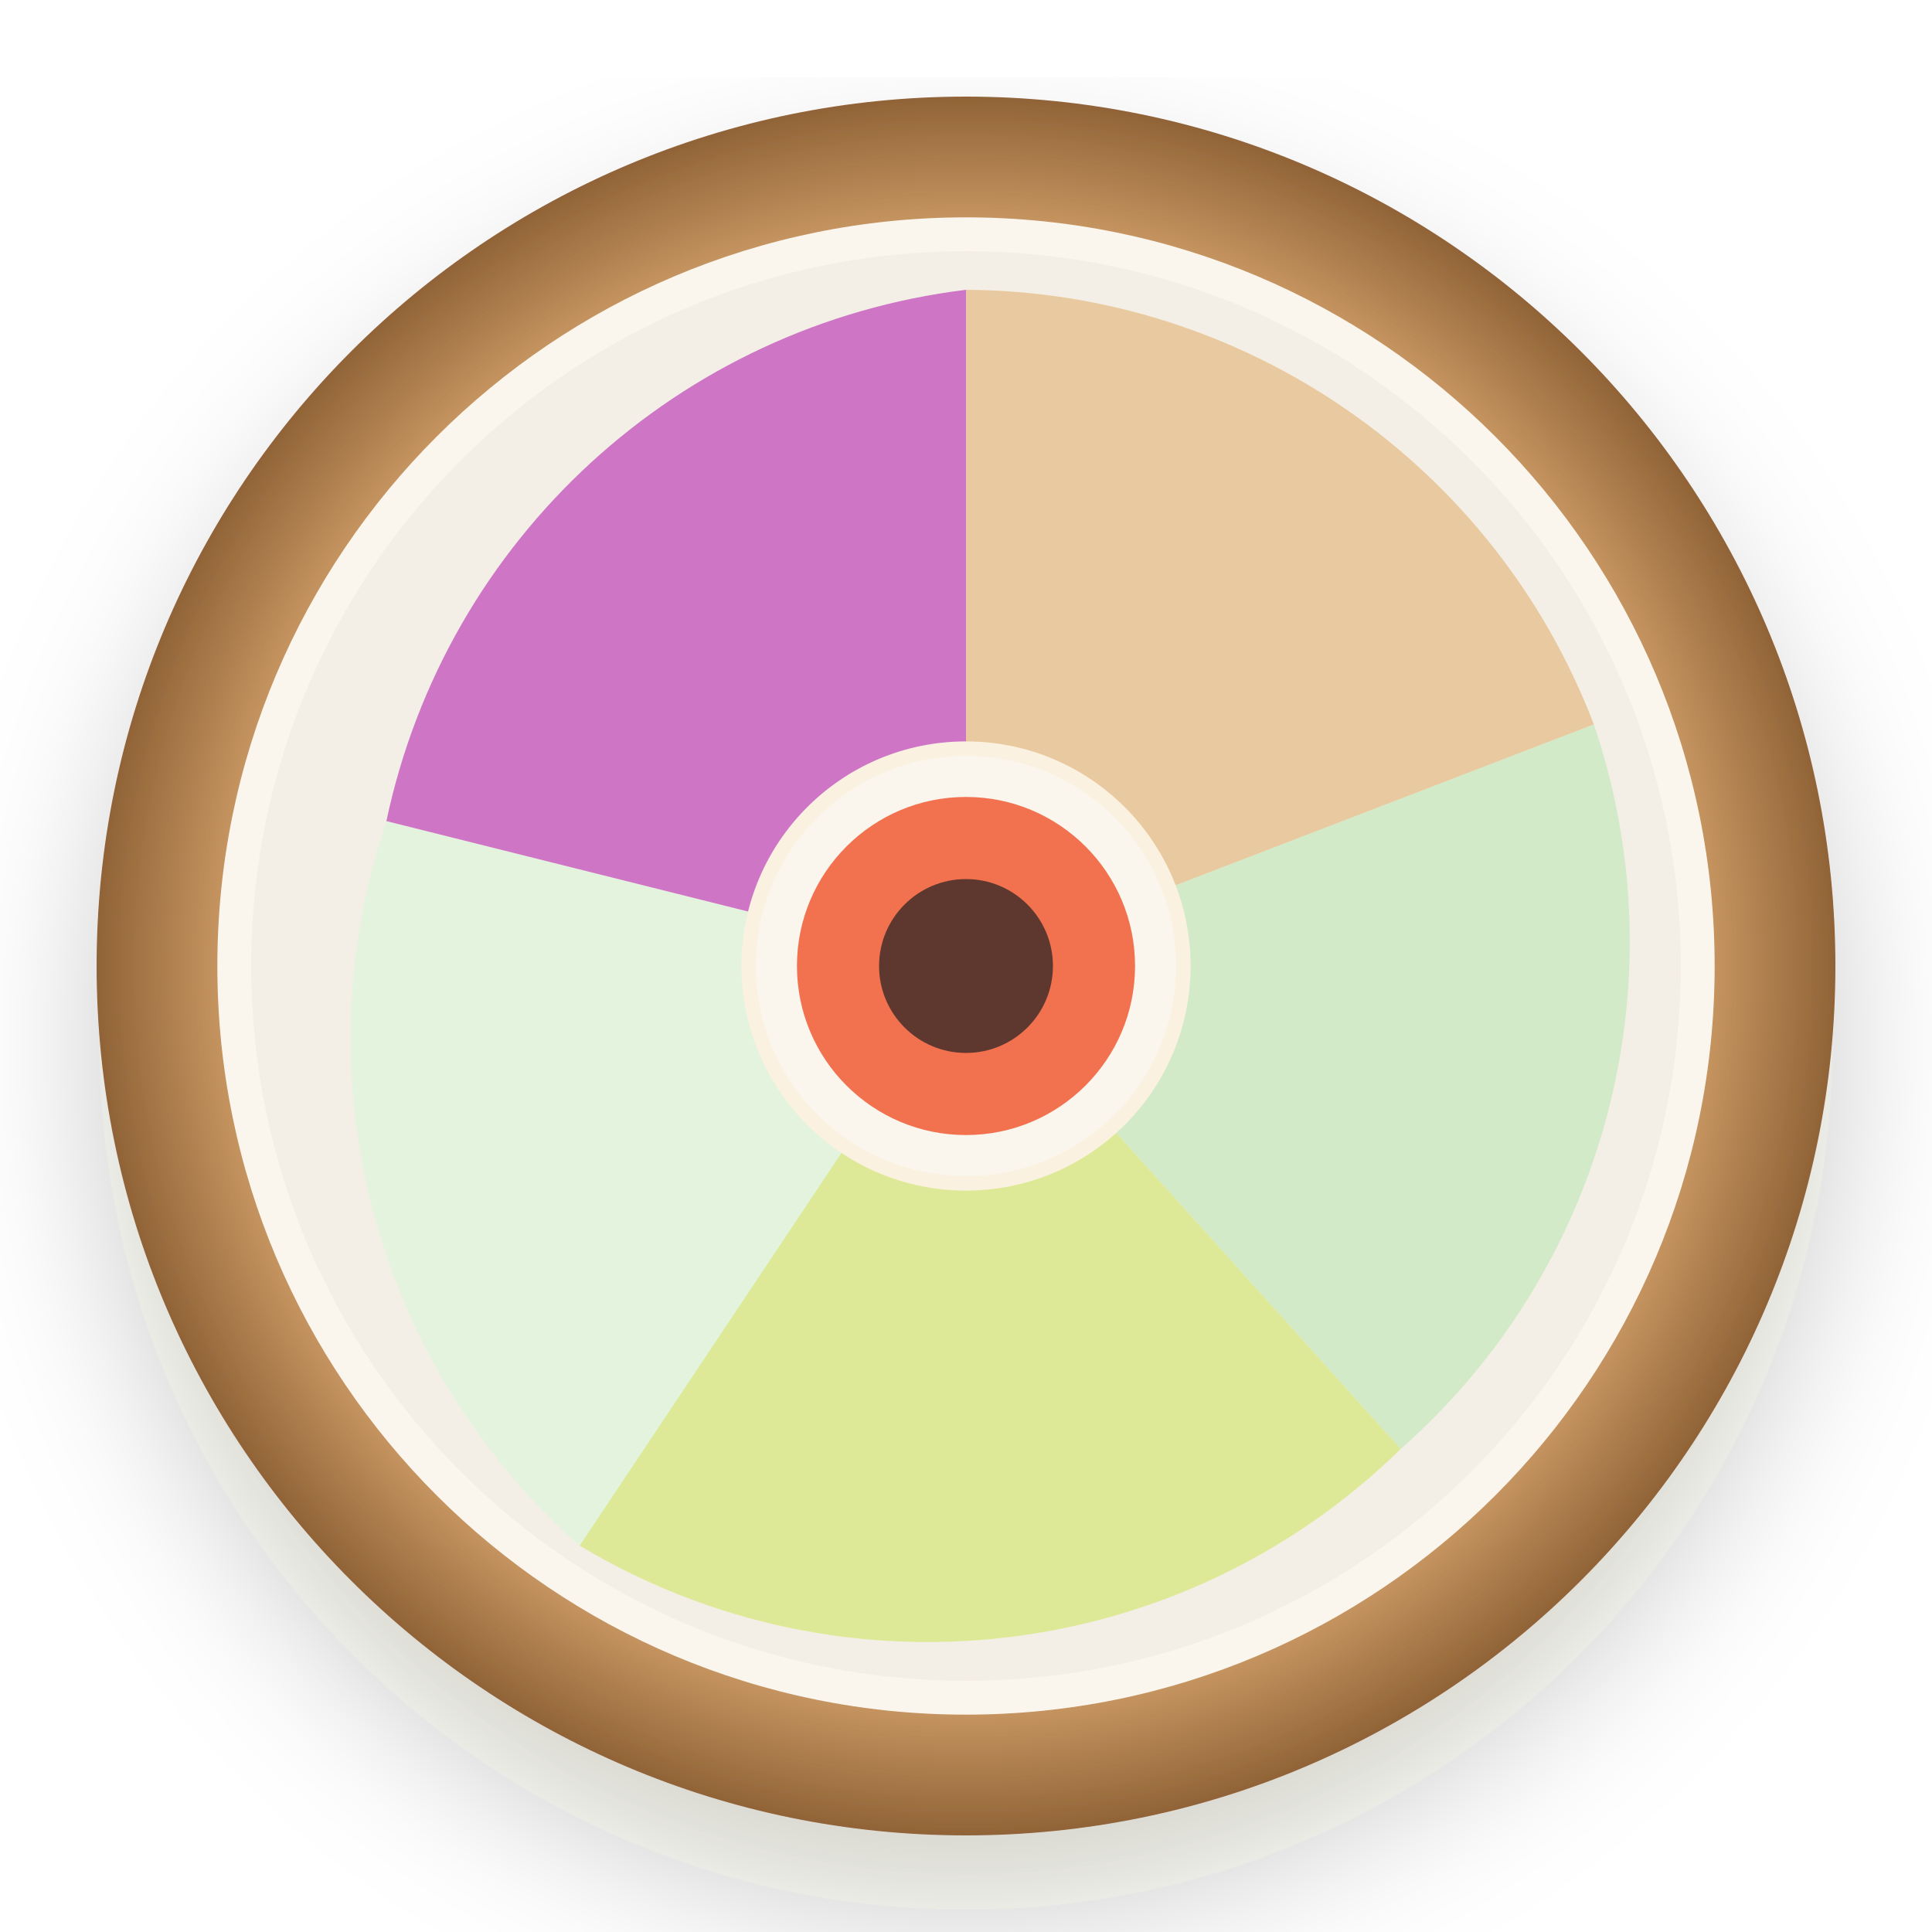
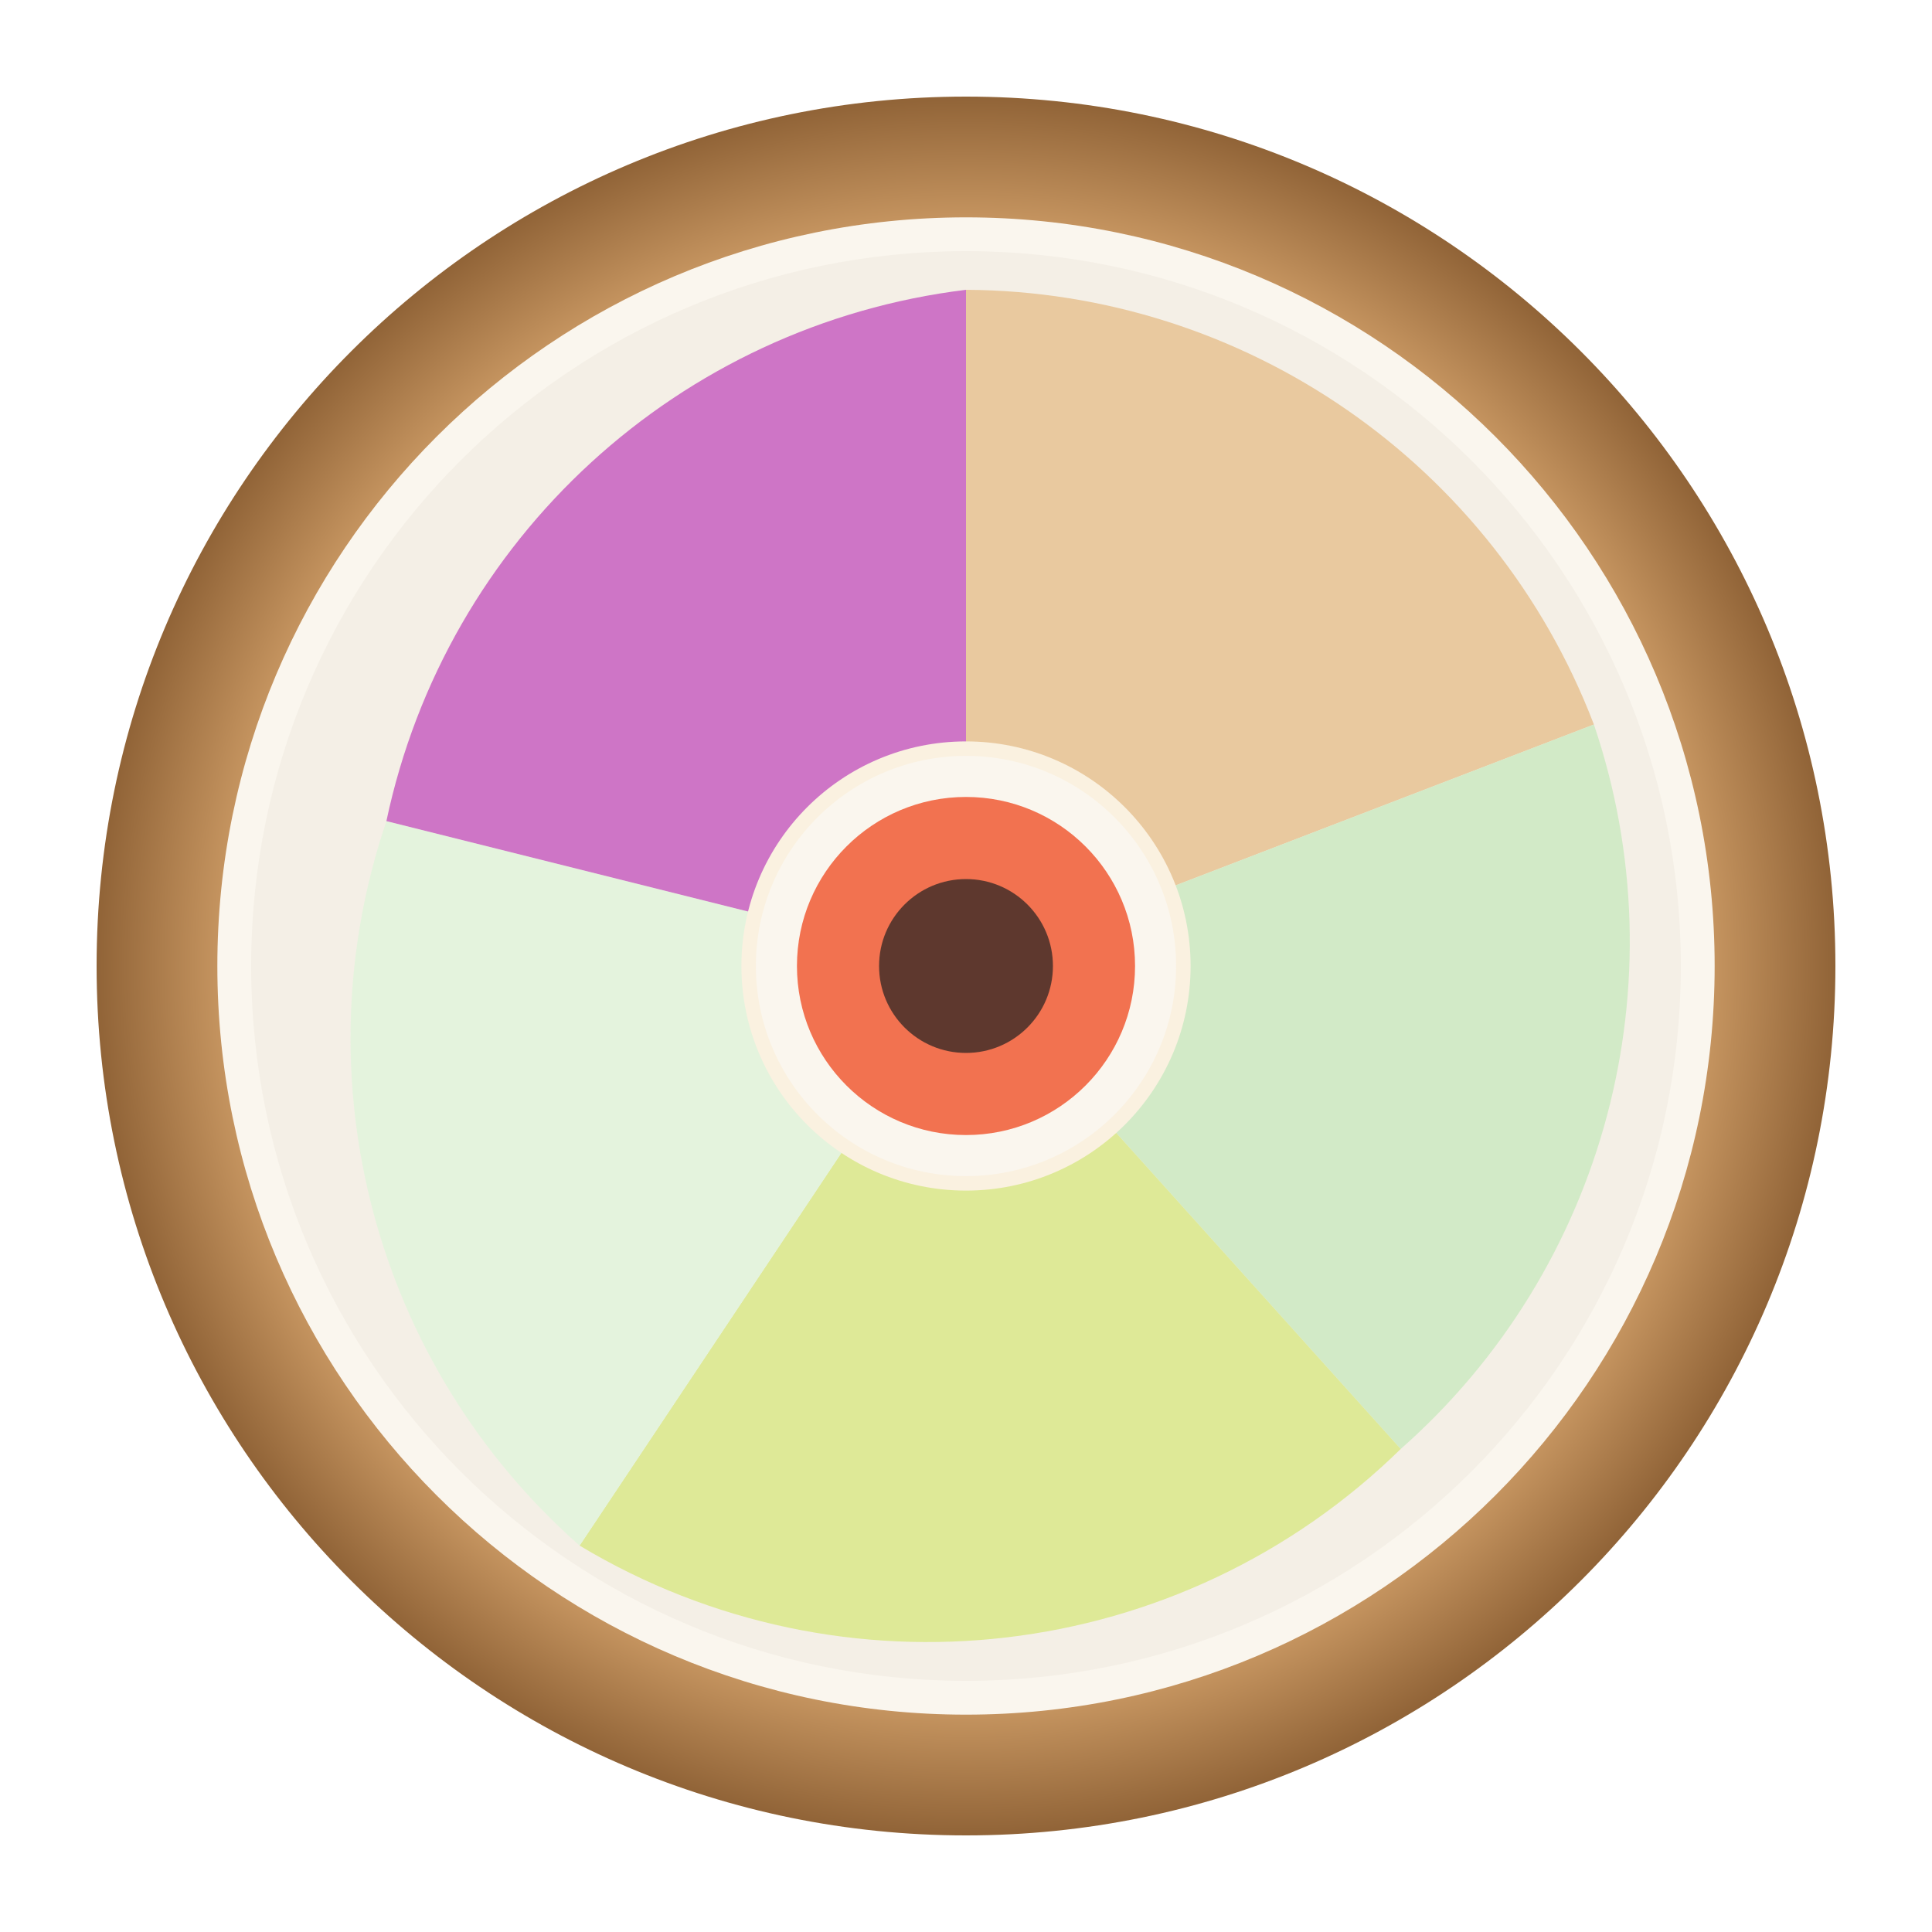
<svg xmlns="http://www.w3.org/2000/svg" viewBox="0 0 400 400" width="400" height="400">
  <defs>
    <radialGradient id="bowlRim" cx="50%" cy="50%" r="50%">
      <stop offset="85%" stop-color="#C79661" />
      <stop offset="100%" stop-color="#8F6236" />
    </radialGradient>
-     <filter id="menuDrop" x="-20%" y="-20%" width="150%" height="150%">
-       <feDropShadow dx="0" dy="16" stdDeviation="16" flood-color="#241E18" flood-opacity="0.2" />
-     </filter>
  </defs>
-   <circle cx="200" cy="200" r="180" fill="url(#bowlRim)" filter="url(#menuDrop)" />
+   <circle cx="200" cy="200" r="180" fill="url(#bowlRim)" />
  <circle cx="200" cy="200" r="155" fill="#FAF6EE" />
  <circle cx="200" cy="200" r="148" fill="#F4EFE6" />
  <path d="M 200 200 L 200 60 A 140 140 0 0 1 330 150 Z" fill="#E8C597" opacity="0.9" />
  <path d="M 200 200 L 330 150 A 140 140 0 0 1 290 300 Z" fill="#CEEAC3" opacity="0.9" />
  <path d="M 200 200 L 290 300 A 140 140 0 0 1 120 320 Z" fill="#DAE889" opacity="0.85" />
  <path d="M 200 200 L 120 320 A 140 140 0 0 1 80 170 Z" fill="#E2F4DC" opacity="0.9" />
  <path d="M 200 200 L 80 170 A 140 140 0 0 1 200 60 Z" fill="#C456BE" opacity="0.8" />
  <circle cx="200" cy="200" r="45" fill="#FAF6EE" stroke="#FAF1E0" stroke-width="3" />
  <circle cx="200" cy="200" r="35" fill="#F15A35" opacity="0.85" />
  <circle cx="200" cy="200" r="18" fill="#202020" opacity="0.7" />
</svg>
